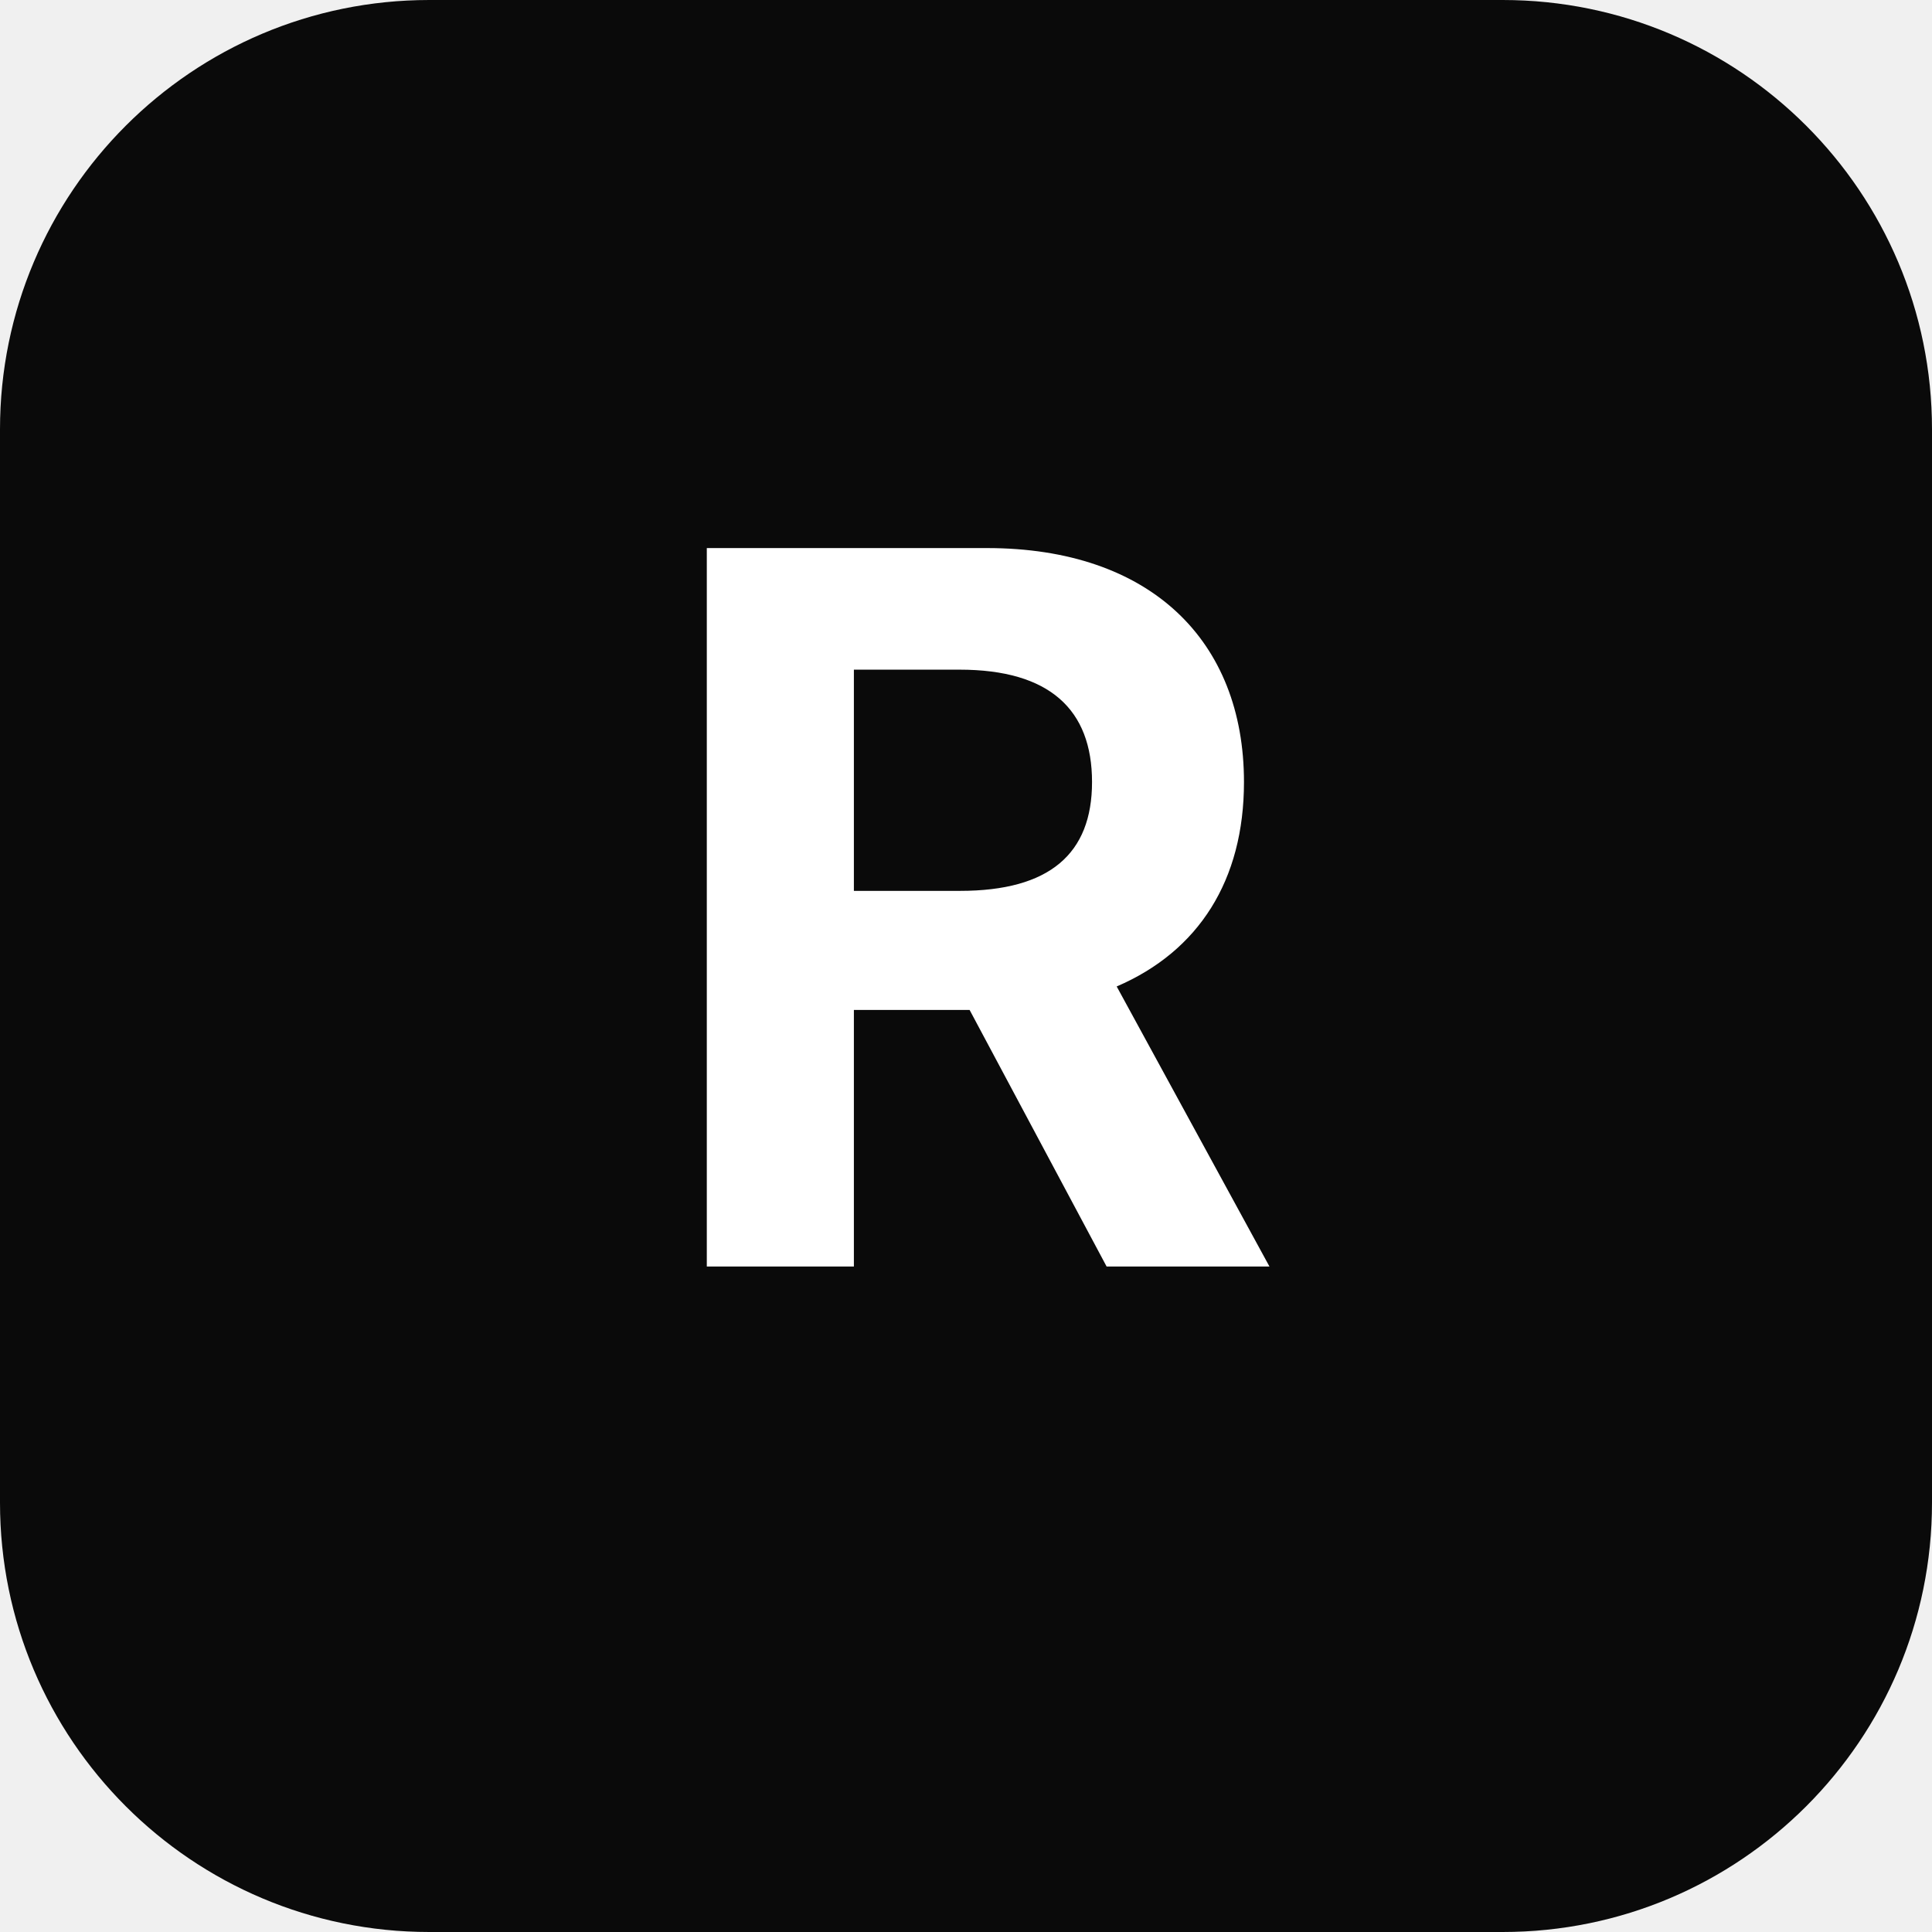
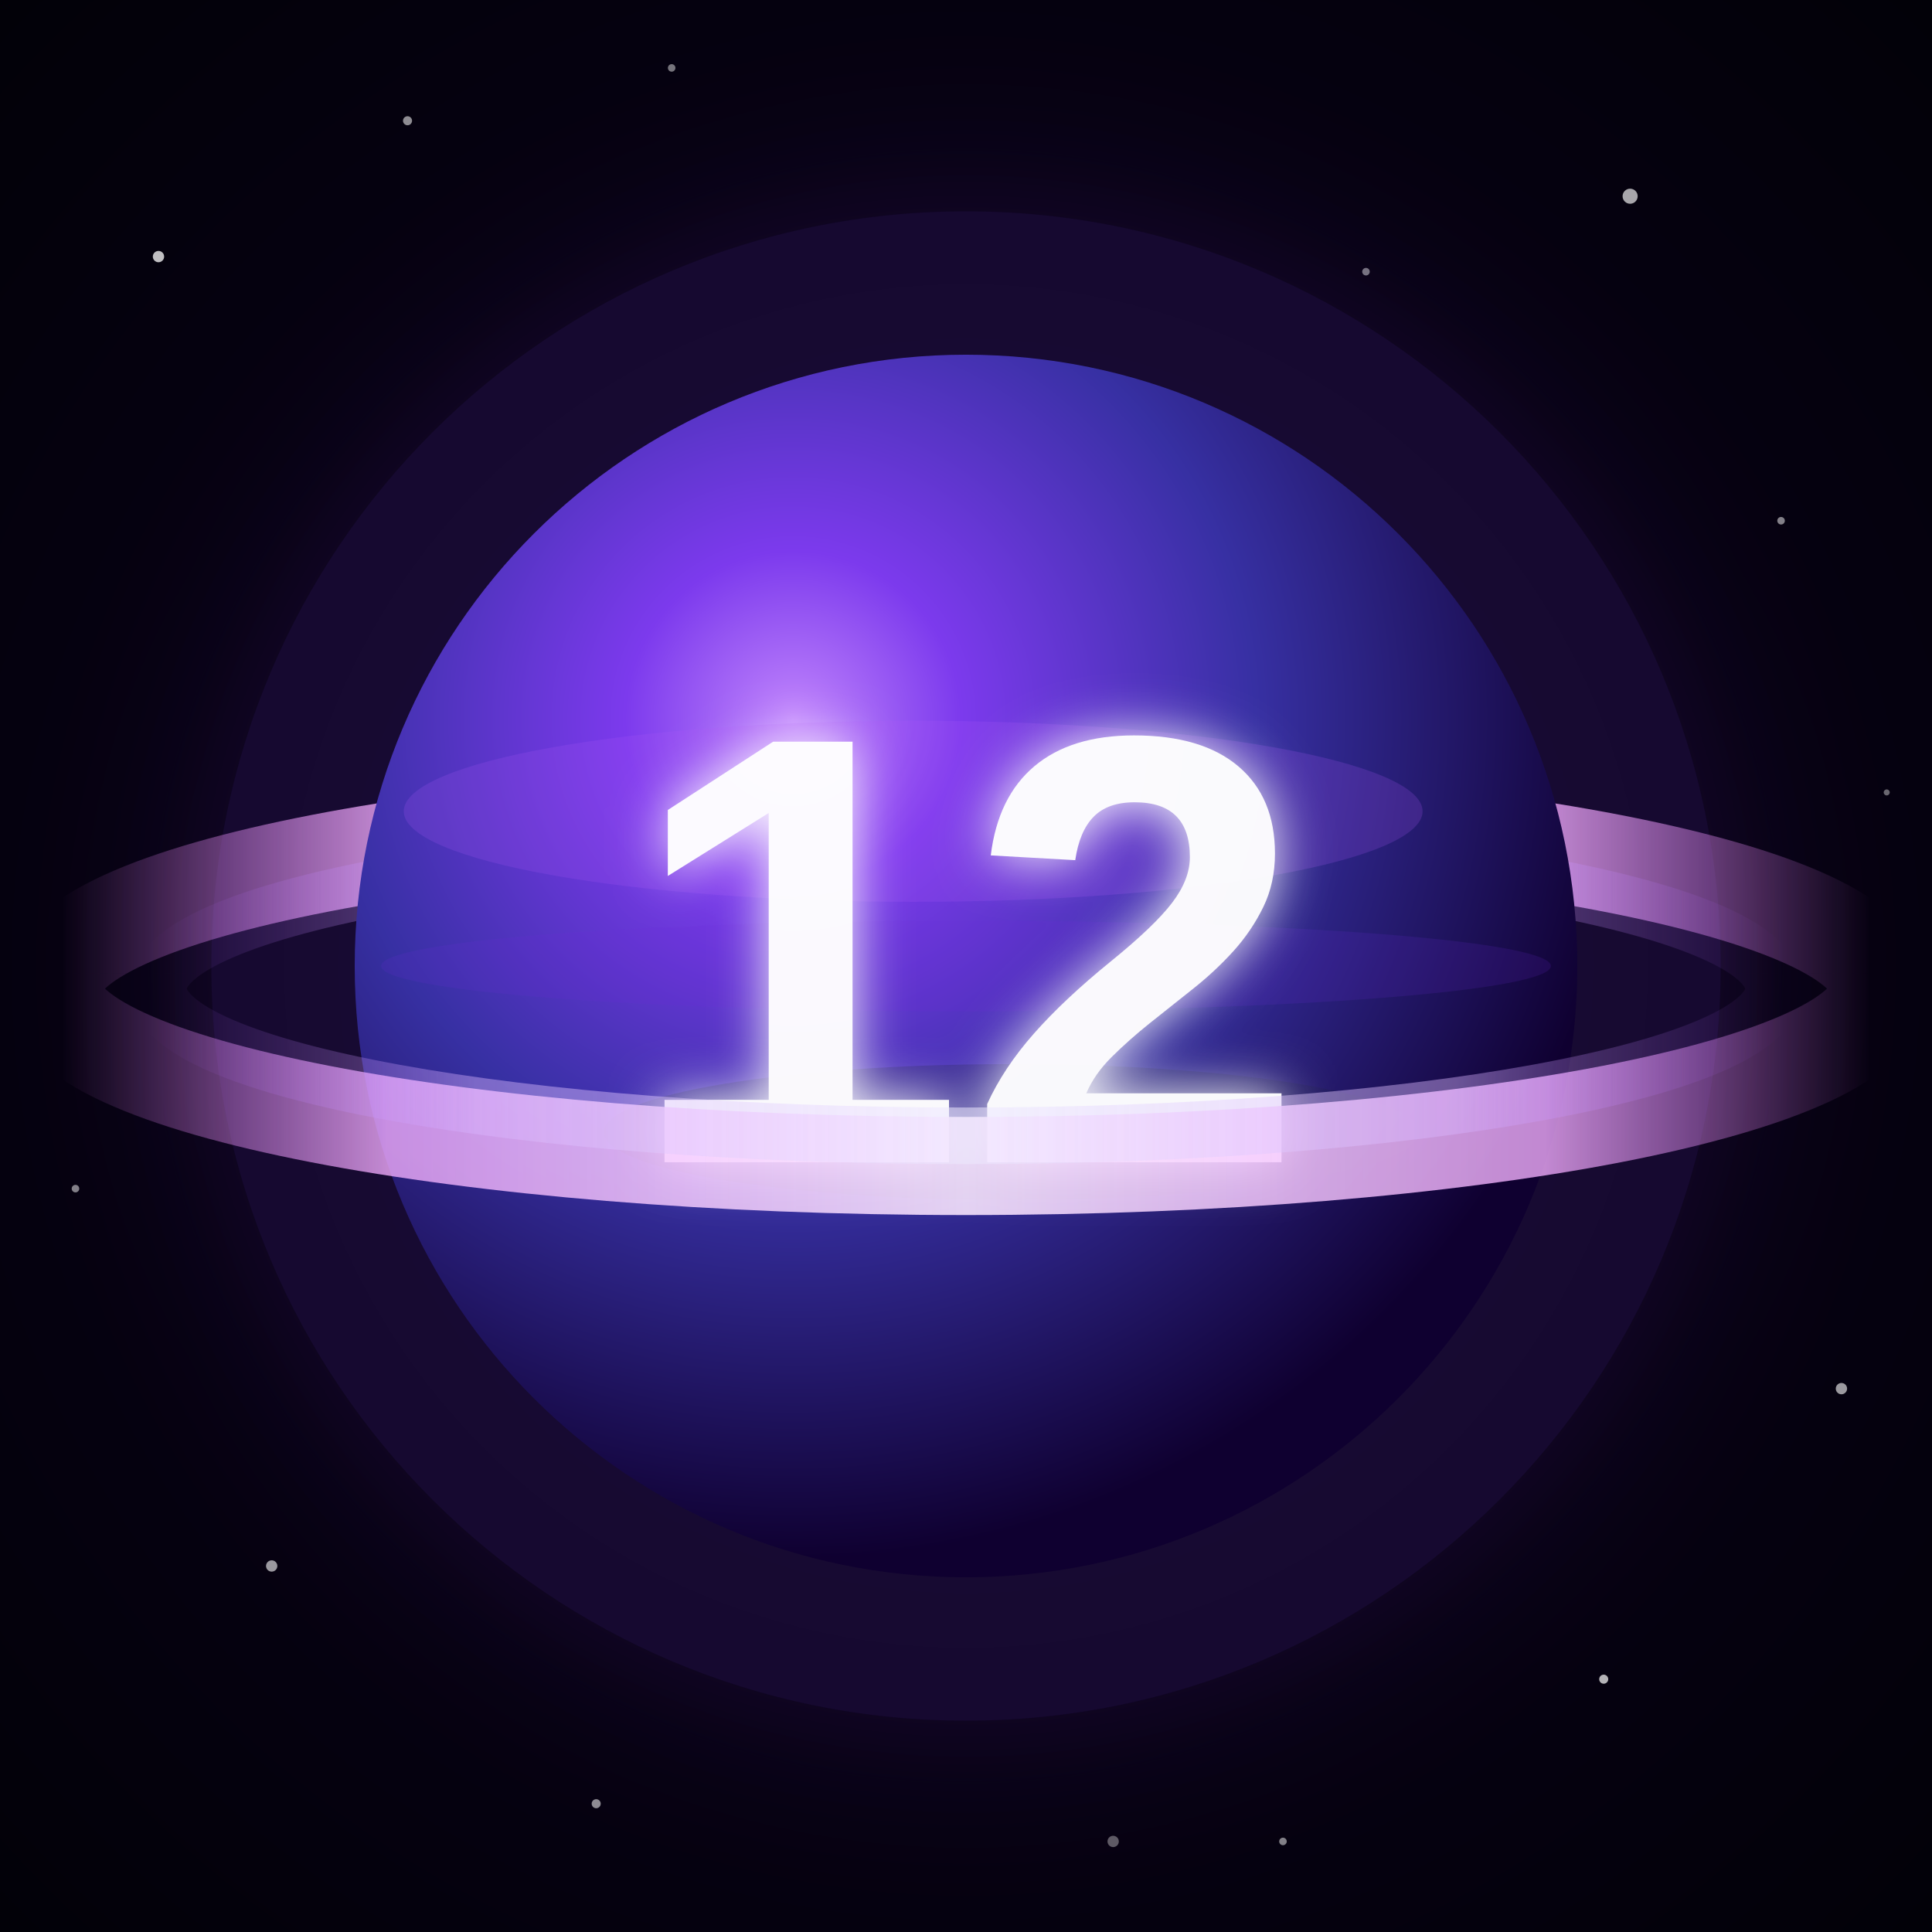
- <svg xmlns="http://www.w3.org/2000/svg" viewBox="0 0 180 180">
-   <rect width="180" height="180" rx="40" fill="#0a0a0a" />
-   <text x="90" y="118" text-anchor="middle" font-family="-apple-system, system-ui, sans-serif" font-size="92" font-weight="700" fill="#ffffff">R</text>
+ <svg xmlns="http://www.w3.org/2000/svg" viewBox="0 0 512 512" width="512" height="512">
+   <defs>
+     <radialGradient id="bg" cx="50%" cy="50%" r="70%">
+       <stop offset="0%" stop-color="#0d0221" />
+       <stop offset="100%" stop-color="#020108" />
+     </radialGradient>
+     <radialGradient id="pl" cx="36%" cy="30%" r="68%">
+       <stop offset="0%" stop-color="#c084fc" />
+       <stop offset="20%" stop-color="#7c3aed" />
+       <stop offset="55%" stop-color="#3730a3" />
+       <stop offset="100%" stop-color="#0f0030" />
+     </radialGradient>
+     <linearGradient id="r1" x1="0%" y1="0%" x2="100%" y2="0%">
+       <stop offset="0%" stop-color="#e879f9" stop-opacity="0" />
+       <stop offset="18%" stop-color="#f0abfc" stop-opacity="0.9" />
+       <stop offset="50%" stop-color="#fae8ff" stop-opacity="1" />
+       <stop offset="82%" stop-color="#f0abfc" stop-opacity="0.9" />
+       <stop offset="100%" stop-color="#e879f9" stop-opacity="0" />
+     </linearGradient>
+     <linearGradient id="r2" x1="0%" y1="0%" x2="100%" y2="0%">
+       <stop offset="0%" stop-color="#a855f7" stop-opacity="0" />
+       <stop offset="20%" stop-color="#d8b4fe" stop-opacity="0.6" />
+       <stop offset="50%" stop-color="#ede9fe" stop-opacity="0.75" />
+       <stop offset="80%" stop-color="#d8b4fe" stop-opacity="0.6" />
+       <stop offset="100%" stop-color="#a855f7" stop-opacity="0" />
+     </linearGradient>
+     <filter id="glow" x="-30%" y="-30%" width="160%" height="160%">
+       <feGaussianBlur stdDeviation="7" result="b" />
+       <feMerge>
+         <feMergeNode in="b" />
+         <feMergeNode in="SourceGraphic" />
+       </feMerge>
+     </filter>
+     <filter id="pglow" x="-40%" y="-40%" width="180%" height="180%">
+       <feGaussianBlur stdDeviation="22" result="b" />
+       <feMerge>
+         <feMergeNode in="b" />
+         <feMergeNode in="SourceGraphic" />
+       </feMerge>
+     </filter>
+     <clipPath id="bh">
+       <rect x="0" y="0" width="512" height="258" />
+     </clipPath>
+     <clipPath id="fh">
+       <rect x="0" y="258" width="512" height="254" />
+     </clipPath>
+     <clipPath id="pc">
+       <circle cx="256" cy="256" r="162" />
+     </clipPath>
+   </defs>
+   <rect width="512" height="512" fill="url(#bg)" />
+   <circle cx="42" cy="68" r="1.5" fill="white" opacity="0.75" />
+   <circle cx="108" cy="32" r="1.2" fill="white" opacity="0.55" />
+   <circle cx="432" cy="52" r="2" fill="white" opacity="0.65" />
+   <circle cx="472" cy="138" r="1" fill="white" opacity="0.5" />
+   <circle cx="72" cy="415" r="1.5" fill="white" opacity="0.6" />
+   <circle cx="425" cy="445" r="1.2" fill="white" opacity="0.7" />
+   <circle cx="362" cy="72" r="1" fill="white" opacity="0.45" />
+   <circle cx="488" cy="368" r="1.5" fill="white" opacity="0.6" />
+   <circle cx="20" cy="315" r="1" fill="white" opacity="0.5" />
+   <circle cx="158" cy="478" r="1.2" fill="white" opacity="0.55" />
+   <circle cx="340" cy="488" r="1" fill="white" opacity="0.5" />
+   <circle cx="500" cy="210" r="0.8" fill="white" opacity="0.4" />
+   <circle cx="178" cy="18" r="1" fill="white" opacity="0.45" />
+   <circle cx="295" cy="488" r="1.5" fill="white" opacity="0.35" />
+   <circle cx="256" cy="256" r="200" fill="#7c3aed" opacity="0.13" filter="url(#pglow)" />
+   <ellipse cx="256" cy="262" rx="242" ry="47" fill="none" stroke="url(#r1)" stroke-width="26" clip-path="url(#bh)" opacity="0.88" />
+   <ellipse cx="256" cy="262" rx="214" ry="39" fill="none" stroke="url(#r2)" stroke-width="15" clip-path="url(#bh)" opacity="0.72" />
+   <circle cx="256" cy="256" r="162" fill="url(#pl)" />
+   <ellipse cx="242" cy="215" rx="135" ry="24" fill="#a855f7" opacity="0.2" clip-path="url(#pc)" />
+   <ellipse cx="268" cy="300" rx="108" ry="18" fill="#1e1b4b" opacity="0.28" clip-path="url(#pc)" />
+   <ellipse cx="256" cy="256" rx="155" ry="12" fill="#6d28d9" opacity="0.15" clip-path="url(#pc)" />
+   <text x="256" y="308" font-family="'Arial Black', 'Impact', 'Arial', sans-serif" font-weight="900" font-size="162" text-anchor="middle" fill="white" opacity="0.97" filter="url(#glow)">12</text>
+   <ellipse cx="256" cy="262" rx="242" ry="47" fill="none" stroke="url(#r1)" stroke-width="26" clip-path="url(#fh)" opacity="0.88" />
+   <ellipse cx="256" cy="262" rx="214" ry="39" fill="none" stroke="url(#r2)" stroke-width="15" clip-path="url(#fh)" opacity="0.72" />
</svg>
